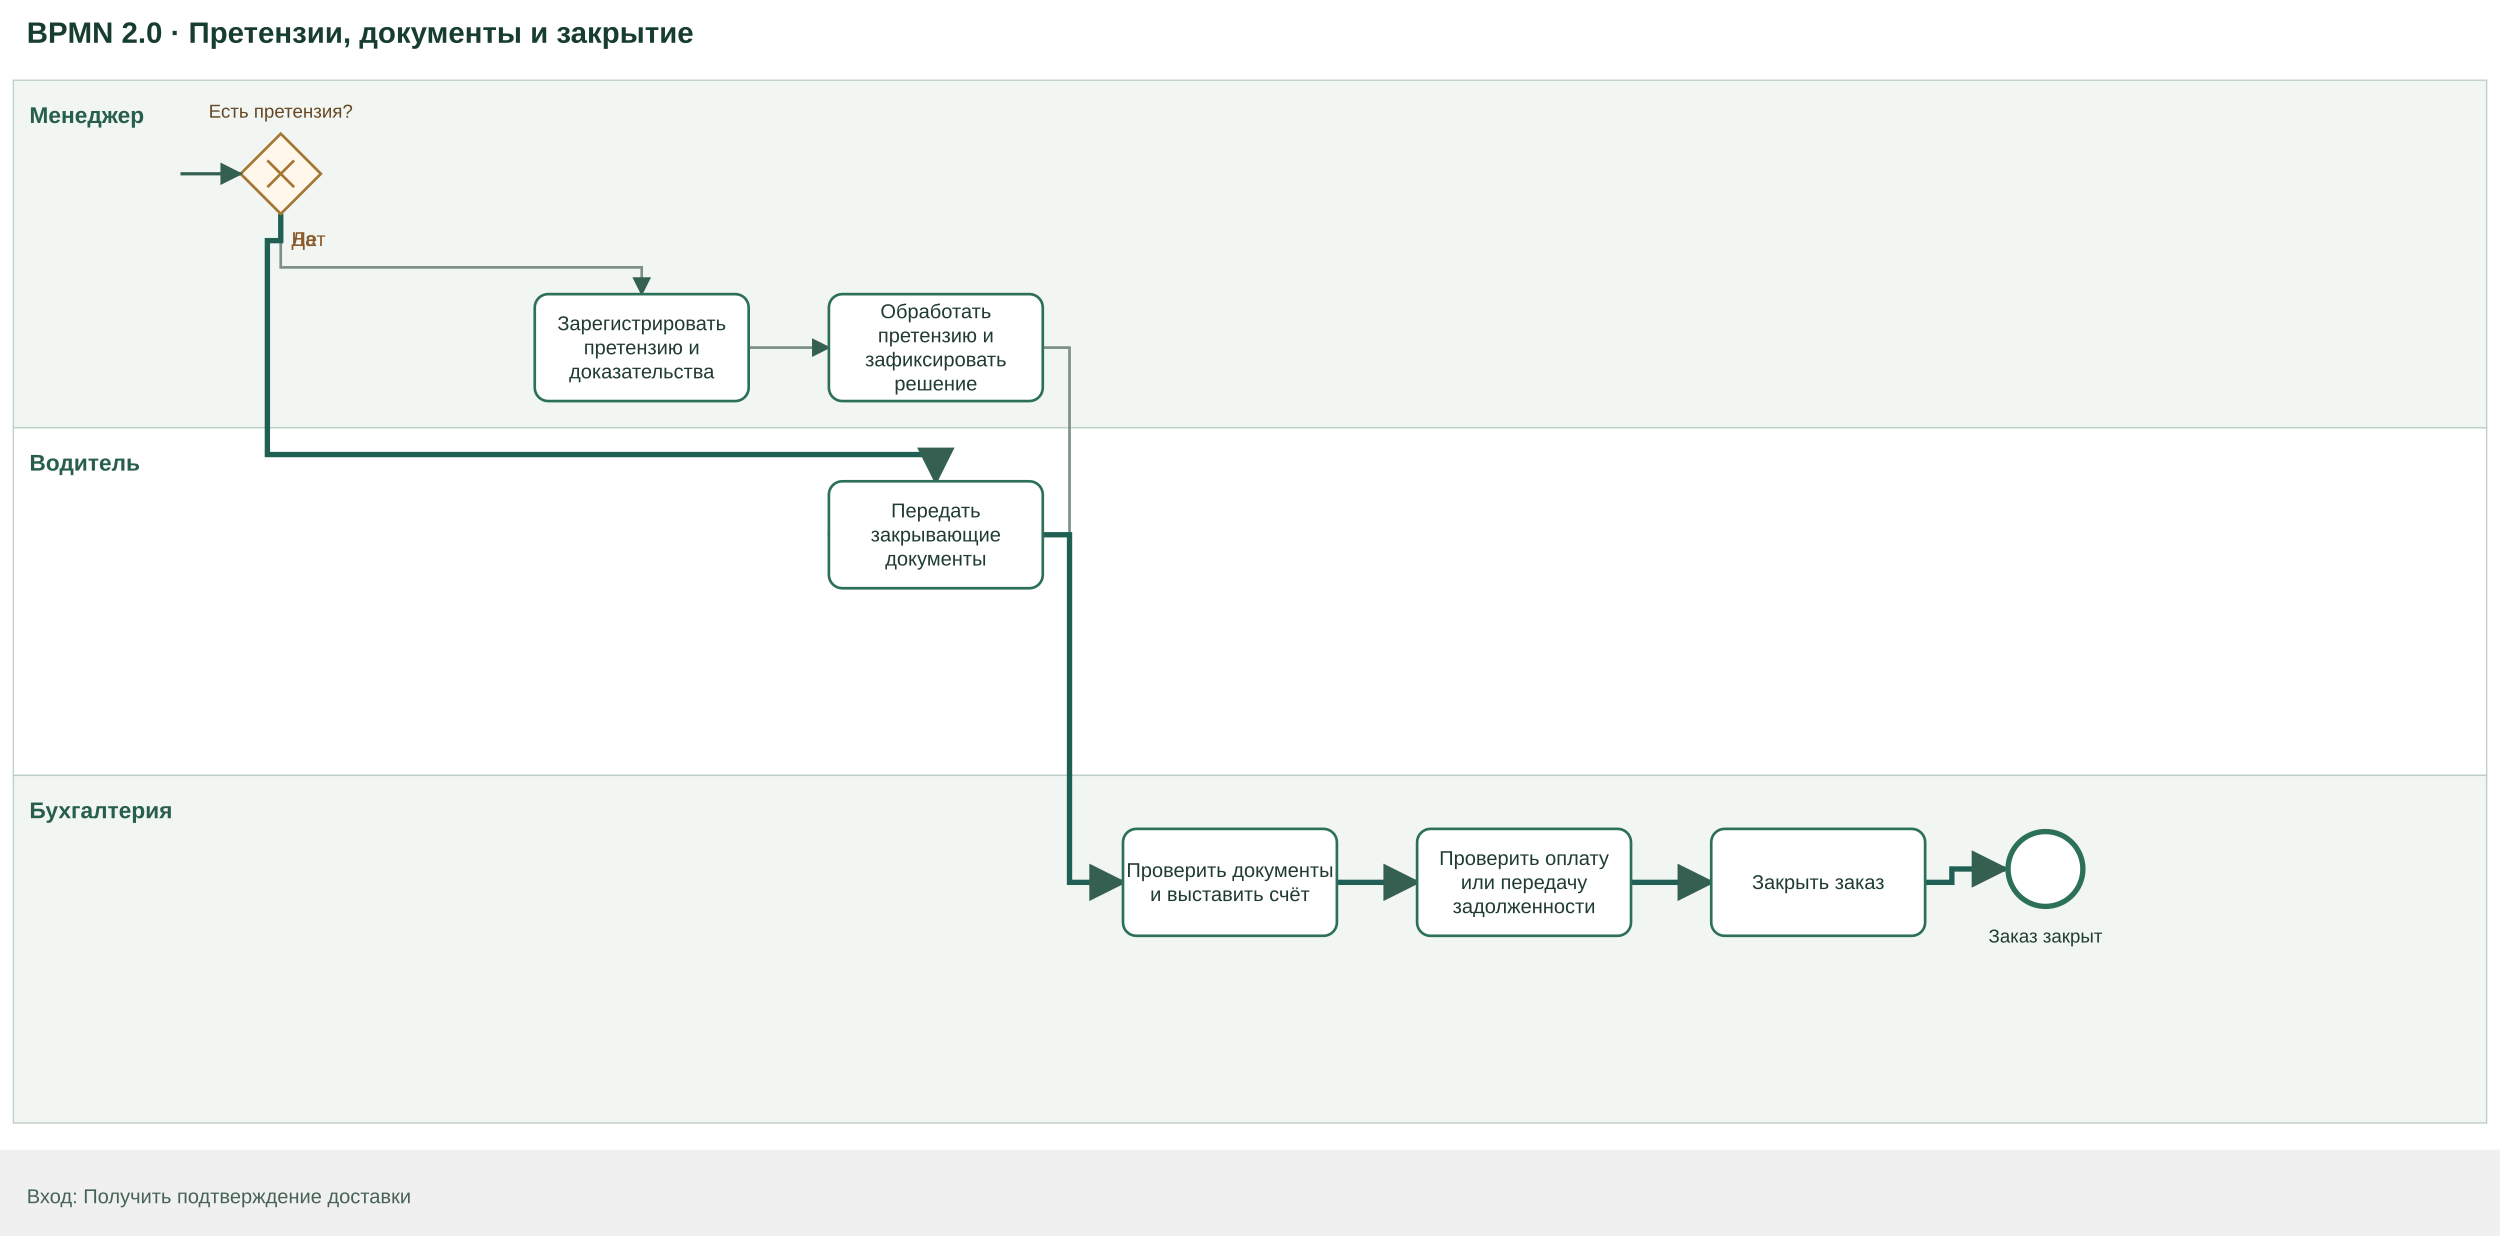
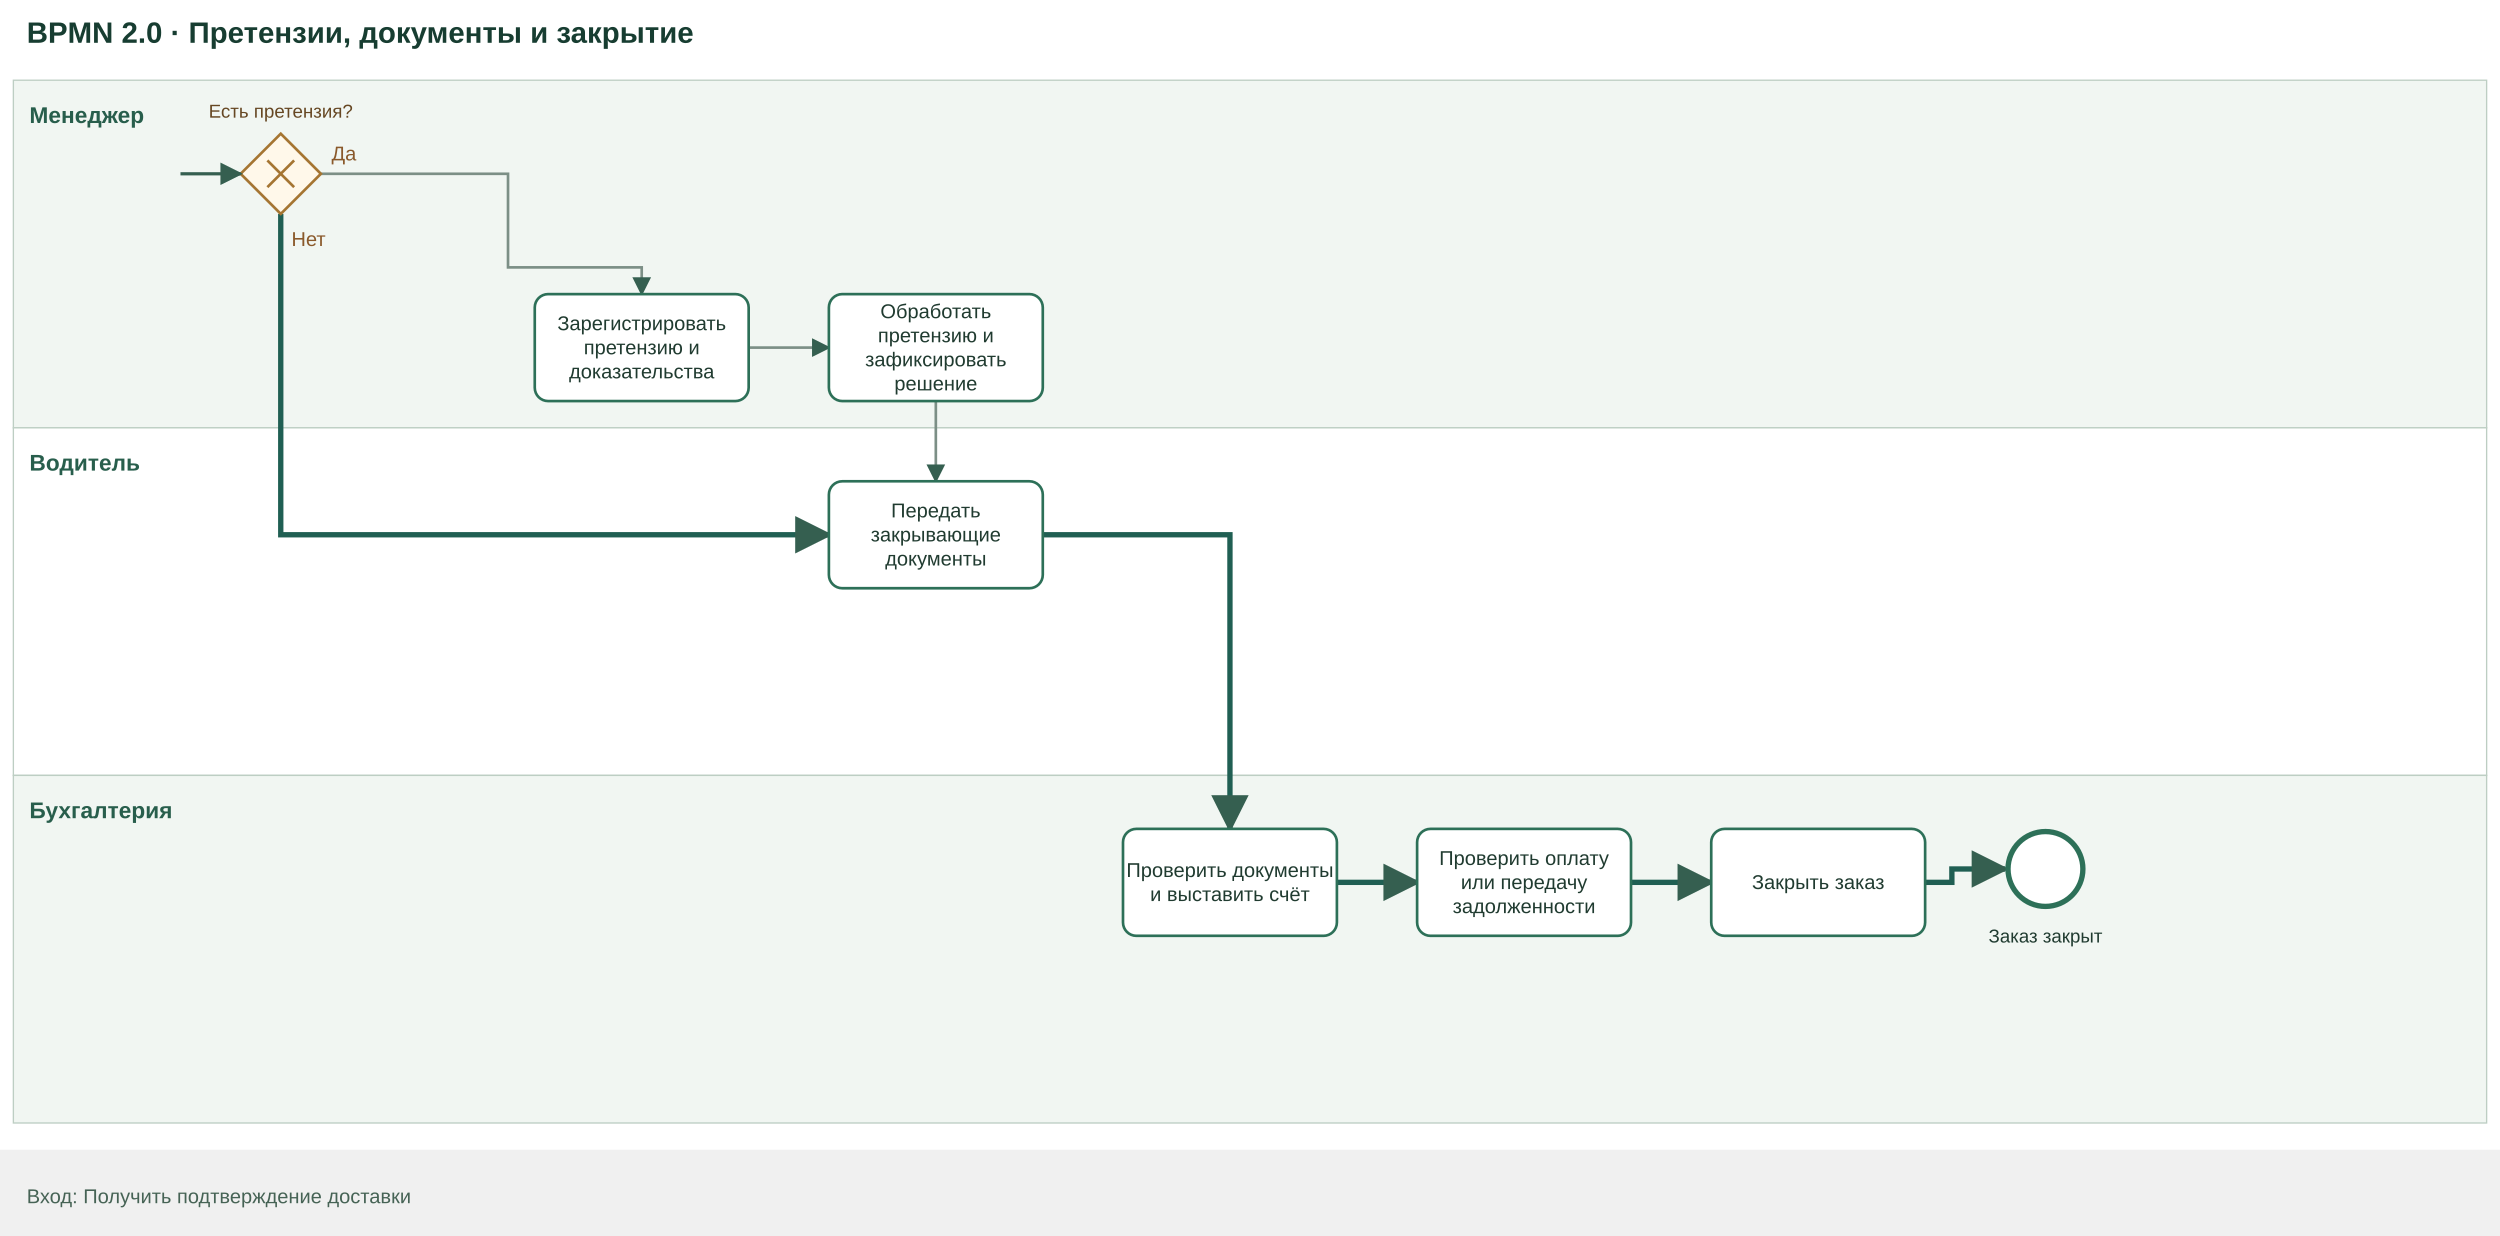
<svg xmlns="http://www.w3.org/2000/svg" width="1870" height="924" viewBox="0 0 1870 924" role="img" aria-label="Претензии, документы и закрытие">
  <defs>
    <marker id="arrow" viewBox="0 0 10 10" refX="9" refY="5" markerWidth="7" markerHeight="7" orient="auto">
      <path d="M0 0L10 5L0 10Z" fill="#355f50" />
    </marker>
  </defs>
  <rect width="1870" height="860" fill="white" />
  <text x="20" y="32" font-family="Arial" font-size="22" font-weight="bold" fill="#173d31">BPMN 2.0 · Претензии, документы и закрытие</text>
  <rect x="10" y="60" width="1850" height="260" fill="#f1f6f2" stroke="#bdcec3" />
  <text x="22" y="92" font-family="Arial" font-size="17" font-weight="bold" fill="#285e4c">Менеджер</text>
  <rect x="10" y="320" width="1850" height="260" fill="white" stroke="#bdcec3" />
  <text x="22" y="352" font-family="Arial" font-size="17" font-weight="bold" fill="#285e4c">Водитель</text>
  <rect x="10" y="580" width="1850" height="260" fill="#f1f6f2" stroke="#bdcec3" />
  <text x="22" y="612" font-family="Arial" font-size="17" font-weight="bold" fill="#285e4c">Бухгалтерия</text>
  <polyline points="560,260 620,260" fill="none" stroke="#7c8f86" stroke-width="2" marker-end="url(#arrow)" />
-   <polyline points="780,260 800,260 800,400 620,400" fill="none" stroke="#7c8f86" stroke-width="2" marker-end="url(#arrow)" />
-   <polyline points="780,400 800,400 800,660 840,660" fill="none" stroke="#205f53" stroke-width="4" marker-end="url(#arrow)" />
+   <polyline points="700,300 700,360" fill="none" stroke="#7c8f86" stroke-width="2" marker-end="url(#arrow)" />
+   <polyline points="780,400 920,400 920,620" fill="none" stroke="#205f53" stroke-width="4" marker-end="url(#arrow)" />
  <polyline points="1000,660 1060,660" fill="none" stroke="#205f53" stroke-width="4" marker-end="url(#arrow)" />
  <polyline points="1220,660 1280,660" fill="none" stroke="#205f53" stroke-width="4" marker-end="url(#arrow)" />
  <polyline points="1440,660 1460,660 1460,650 1500,650" fill="none" stroke="#205f53" stroke-width="4" marker-end="url(#arrow)" />
-   <polyline points="210,160 210,200 480,200 480,220" fill="none" stroke="#7c8f86" stroke-width="2" marker-end="url(#arrow)" />
-   <text x="218" y="184" font-family="Arial" font-size="15" fill="#8a592b">Да</text>
-   <polyline points="210,160 210,180 200,180 200,340 700,340 700,360" fill="none" stroke="#205f53" stroke-width="4" marker-end="url(#arrow)" />
+   <polyline points="240,130 380,130 380,200 480,200 480,220" fill="none" stroke="#7c8f86" stroke-width="2" marker-end="url(#arrow)" />
+   <text x="248" y="120" font-family="Arial" font-size="15" fill="#8a592b">Да</text>
+   <polyline points="210,160 210,400 620,400" fill="none" stroke="#205f53" stroke-width="4" marker-end="url(#arrow)" />
  <text x="218" y="184" font-family="Arial" font-size="15" fill="#8a592b">Нет</text>
  <path d="M210 100l30 30-30 30-30-30Z" fill="#fff8ea" stroke="#a57532" stroke-width="2" />
  <path d="M200 120l20 20m0-20-20 20" stroke="#a57532" stroke-width="2" />
  <text x="210" y="88" text-anchor="middle" font-family="Arial" font-size="14" fill="#664723">Есть претензия?</text>
  <rect x="400" y="220" width="160" height="80" rx="10" fill="white" stroke="#2d7058" stroke-width="2" />
  <text x="480.0" y="247.0" text-anchor="middle" font-family="Arial" font-size="15" fill="#203b30">Зарегистрировать</text>
  <text x="480.0" y="265.0" text-anchor="middle" font-family="Arial" font-size="15" fill="#203b30">претензию и</text>
  <text x="480.0" y="283.0" text-anchor="middle" font-family="Arial" font-size="15" fill="#203b30">доказательства</text>
  <rect x="620" y="220" width="160" height="80" rx="10" fill="white" stroke="#2d7058" stroke-width="2" />
  <text x="700.0" y="238.0" text-anchor="middle" font-family="Arial" font-size="15" fill="#203b30">Обработать</text>
  <text x="700.0" y="256.0" text-anchor="middle" font-family="Arial" font-size="15" fill="#203b30">претензию и</text>
  <text x="700.0" y="274.0" text-anchor="middle" font-family="Arial" font-size="15" fill="#203b30">зафиксировать</text>
  <text x="700.0" y="292.0" text-anchor="middle" font-family="Arial" font-size="15" fill="#203b30">решение</text>
  <rect x="620" y="360" width="160" height="80" rx="10" fill="white" stroke="#2d7058" stroke-width="2" />
  <text x="700.0" y="387.0" text-anchor="middle" font-family="Arial" font-size="15" fill="#203b30">Передать</text>
  <text x="700.0" y="405.0" text-anchor="middle" font-family="Arial" font-size="15" fill="#203b30">закрывающие</text>
  <text x="700.0" y="423.0" text-anchor="middle" font-family="Arial" font-size="15" fill="#203b30">документы</text>
  <rect x="840" y="620" width="160" height="80" rx="10" fill="white" stroke="#2d7058" stroke-width="2" />
  <text x="920.0" y="656.0" text-anchor="middle" font-family="Arial" font-size="15" fill="#203b30">Проверить документы</text>
  <text x="920.0" y="674.0" text-anchor="middle" font-family="Arial" font-size="15" fill="#203b30">и выставить счёт</text>
  <rect x="1060" y="620" width="160" height="80" rx="10" fill="white" stroke="#2d7058" stroke-width="2" />
  <text x="1140.0" y="647.0" text-anchor="middle" font-family="Arial" font-size="15" fill="#203b30">Проверить оплату</text>
  <text x="1140.0" y="665.0" text-anchor="middle" font-family="Arial" font-size="15" fill="#203b30">или передачу</text>
  <text x="1140.0" y="683.0" text-anchor="middle" font-family="Arial" font-size="15" fill="#203b30">задолженности</text>
  <rect x="1280" y="620" width="160" height="80" rx="10" fill="white" stroke="#2d7058" stroke-width="2" />
  <text x="1360.0" y="665.0" text-anchor="middle" font-family="Arial" font-size="15" fill="#203b30">Закрыть заказ</text>
  <circle cx="1530" cy="650" r="28" fill="white" stroke="#2d7058" stroke-width="4" />
  <text x="1530" y="705" text-anchor="middle" font-family="Arial" font-size="14" fill="#203b30">Заказ закрыт</text>
  <path d="M135 130h45" fill="none" stroke="#355f50" stroke-width="2.4" marker-end="url(#arrow)" />
  <text x="20" y="900" font-family="Arial" font-size="15" fill="#466355">Вход: Получить подтверждение доставки</text>
</svg>
